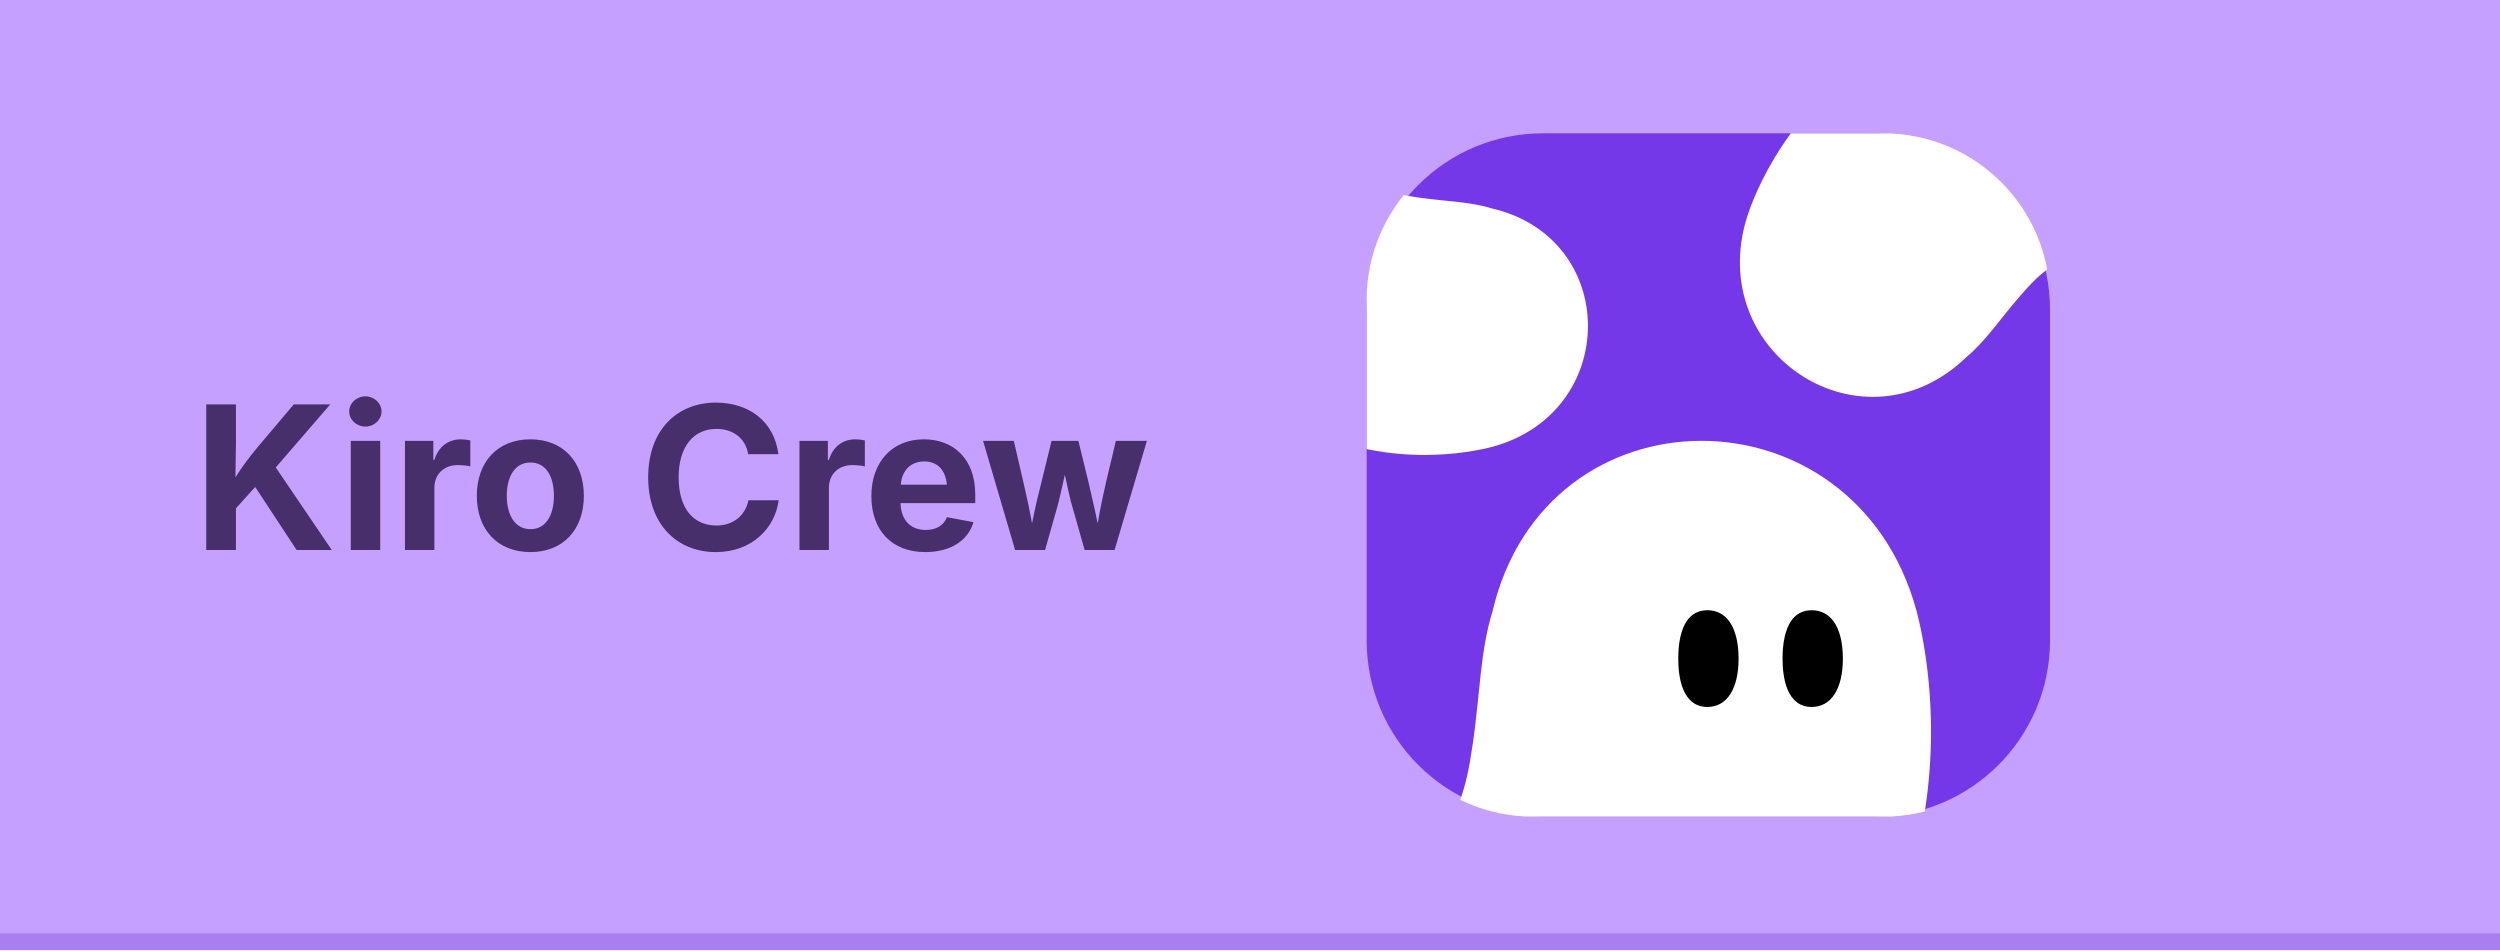
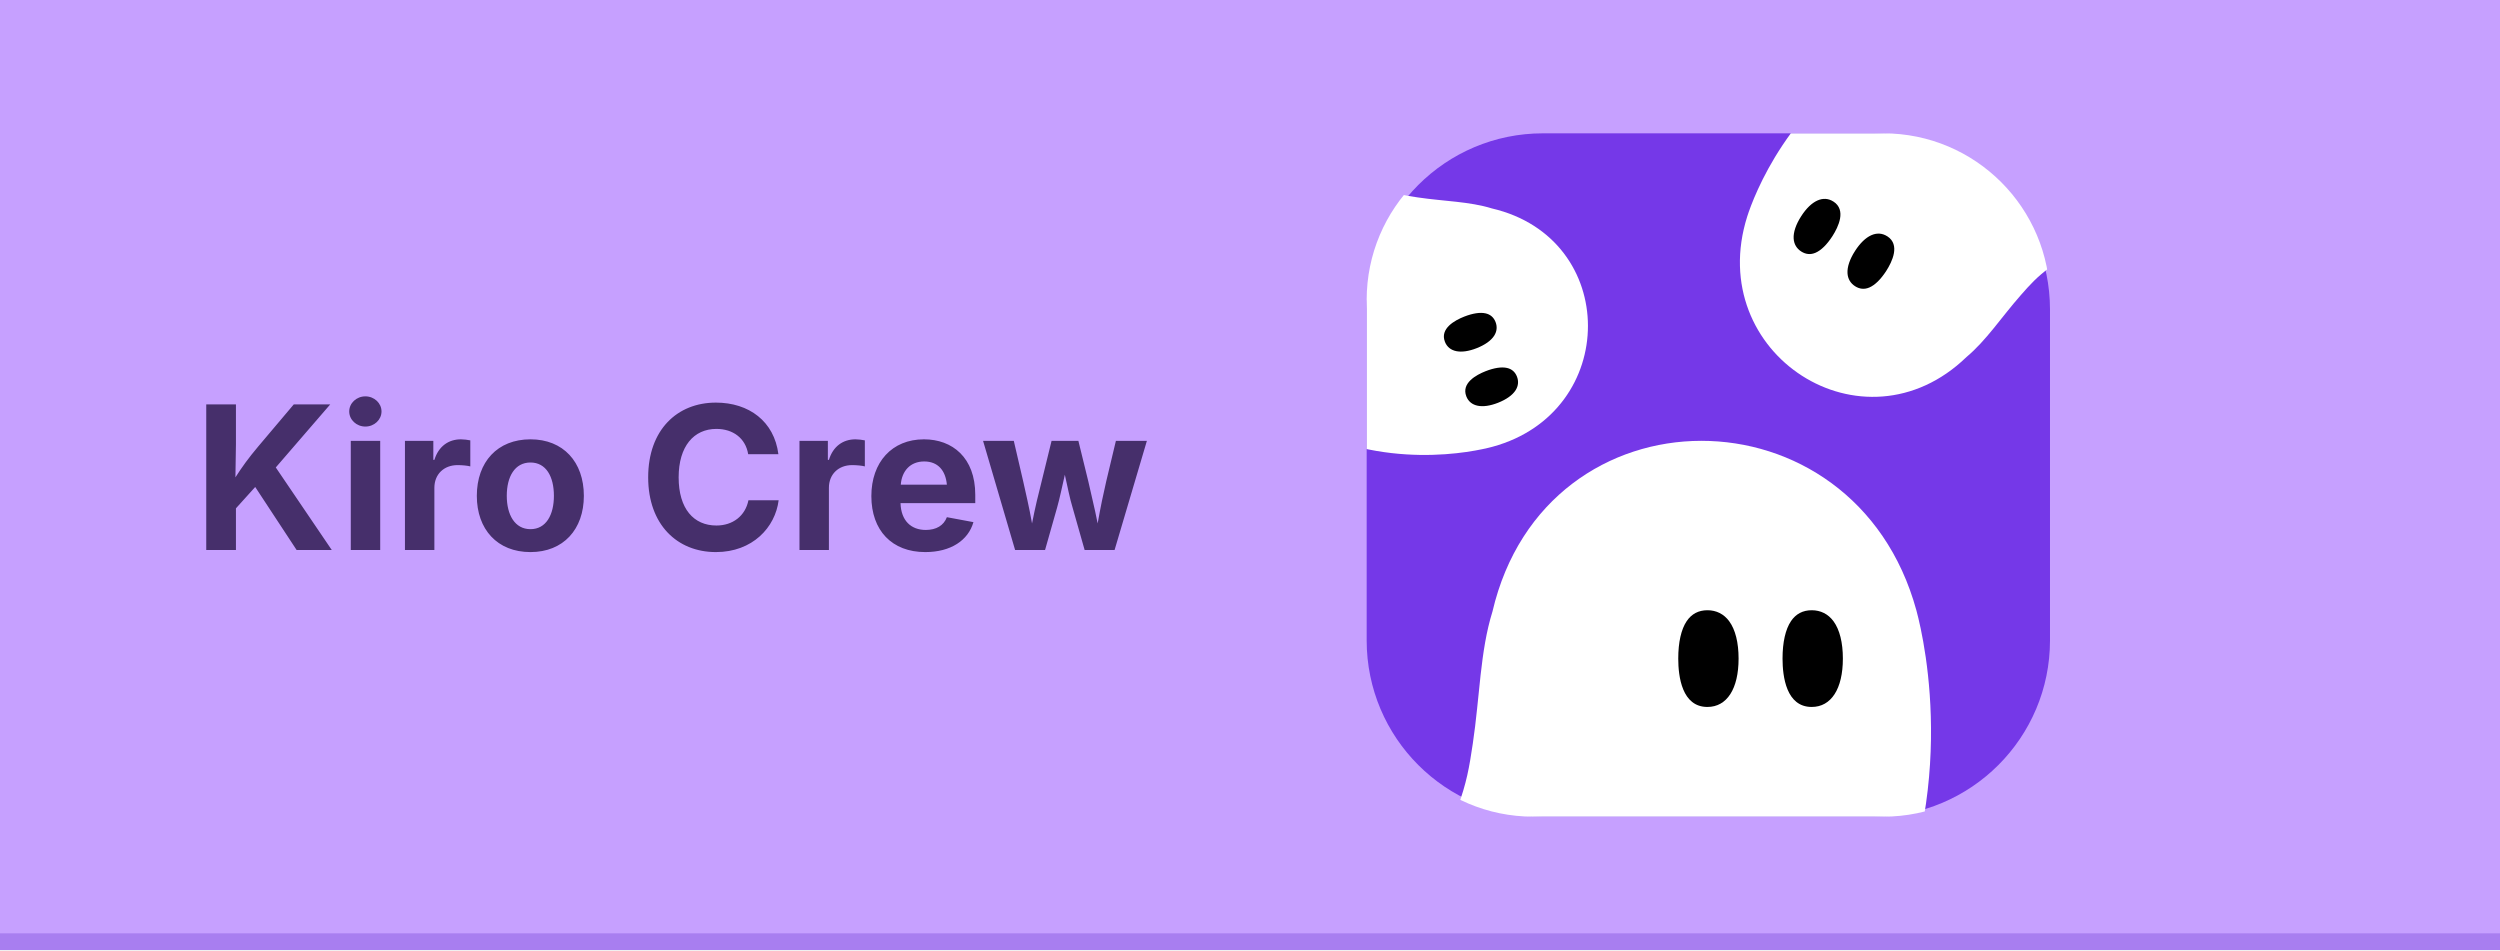
<svg xmlns="http://www.w3.org/2000/svg" width="150" height="57" viewBox="0 0 150 57">
  <defs>
    <clipPath id="mark-clip">
      <rect x="82" y="8" width="41" height="41" rx="10" />
    </clipPath>
  </defs>
  <rect width="150" height="57" fill="#c6a0ff" />
  <path d="M0 56.5H150" stroke="#a87ef0" />
  <text x="69" y="33" text-anchor="end" fill="#462f6b" font-family="-apple-system, BlinkMacSystemFont, 'Segoe UI', sans-serif" font-size="12" font-weight="700">Kiro Crew</text>
  <g clip-path="url(#mark-clip)">
    <g transform="translate(82 8) scale(.19846) translate(-37.4 -29.85)">
      <rect x="37.4" y="29.85" width="206.59" height="206.59" rx="53.29" fill="#7538e8" />
      <path fill="#ffffff" d="M84.76 266.62c-19.2 42.53 21.68 53.2 51.84 28.31 8.86 27.91 42.12 7.09 54.05-14.53 26.29-47.66 15.67-96.28 12.95-106.31-18.69-68.39-112.09-68.46-128.17.35-3.75 12.04-3.82 25.74-5.95 39.96-1.07 7.17-1.83 11.75-4.6 19.29-1.6 4.34-3.79 8.19-7.24 14.68-6.81 10.42.13 31.72 27.13 18.26Z" />
      <path d="M140.41 203.27c-7.67 0-8.81-9.16-8.81-14.62 0-4.93.88-8.84 2.56-11.33 1.47-2.18 3.58-3.29 6.26-3.29s4.98 1.13 6.6 3.35c1.85 2.53 2.82 6.43 2.82 11.27 0 9.15-3.52 14.62-9.42 14.62Z" />
      <path d="M171.94 203.27c-7.67 0-8.81-9.16-8.81-14.62 0-4.93.88-8.84 2.56-11.33 1.47-2.18 3.58-3.29 6.26-3.29s4.98 1.13 6.6 3.35c1.85 2.53 2.82 6.43 2.82 11.27 0 9.15-3.52 14.62-9.42 14.62Z" />
      <path fill="#ffffff" d="M23.47 57.81C-.43 47.02-6.43 70 7.56 86.94c-15.69 4.98-3.99 23.67 8.17 30.38 26.79 14.78 54.11 8.81 59.75 7.28 38.44-10.5 38.48-63-.2-72.04-6.77-2.11-14.47-2.15-22.46-3.34-4.03-.6-6.6-1.03-10.84-2.59-2.44-.9-4.6-2.13-8.25-4.07-5.86-3.83-17.83.07-10.26 15.25Z" />
+       <path d="M61.06 92.87c-1.57-4.01 2.99-6.49 5.84-7.61 2.58-1.01 4.81-1.35 6.45-.98 1.44.32 2.46 1.2 3.01 2.6s.43 2.83-.4 4.14c-.95 1.49-2.78 2.79-5.32 3.79-4.79 1.88-8.37 1.15-9.58-1.93Z" />
+       <path d="M67.53 109.37c-1.57-4.01 2.99-6.49 5.84-7.61 2.58-1.01 4.81-1.35 6.45-.98 1.44.32 2.46 1.2 3.01 2.6s.43 2.83-.4 4.14c-.95 1.48-2.78 2.79-5.32 3.79-4.79 1.88-8.37 1.15-9.58-1.93Z" />
      <path fill="#ffffff" d="M244.6 46.77c24.07-15.57 6.51-34.68-17.35-31.87 4.71-17.36-19.39-17.68-32.74-10.48-29.43 15.86-40.13 44.5-42.06 50.58-13.11 41.53 35.1 72.65 66.3 42.47 5.95-4.97 10.54-12.02 16.37-18.65 2.94-3.35 4.85-5.46 8.8-8.43 2.27-1.71 4.68-2.97 8.62-5.17 6.99-3.11 10.49-16.42-7.93-18.46Z" />
+       <path d="M194.79 60.97c3.96 2.55 1.5 7.66-.31 10.48-1.64 2.54-3.4 4.27-5.09 5-1.49.64-2.94.51-4.33-.38s-2.19-2.24-2.29-3.92c-.11-1.92.68-4.26 2.29-6.76 3.05-4.73 6.68-6.38 9.73-4.41Z" />
+       <path d="M178.51 50.47c3.96 2.55 1.5 7.66-.31 10.48-1.64 2.54-3.4 4.27-5.09 5-1.49.64-2.94.51-4.33-.38s-2.19-2.24-2.29-3.92c-.11-1.92.68-4.26 2.29-6.76 3.05-4.73 6.68-6.38 9.73-4.41Z" />
    </g>
  </g>
</svg>
